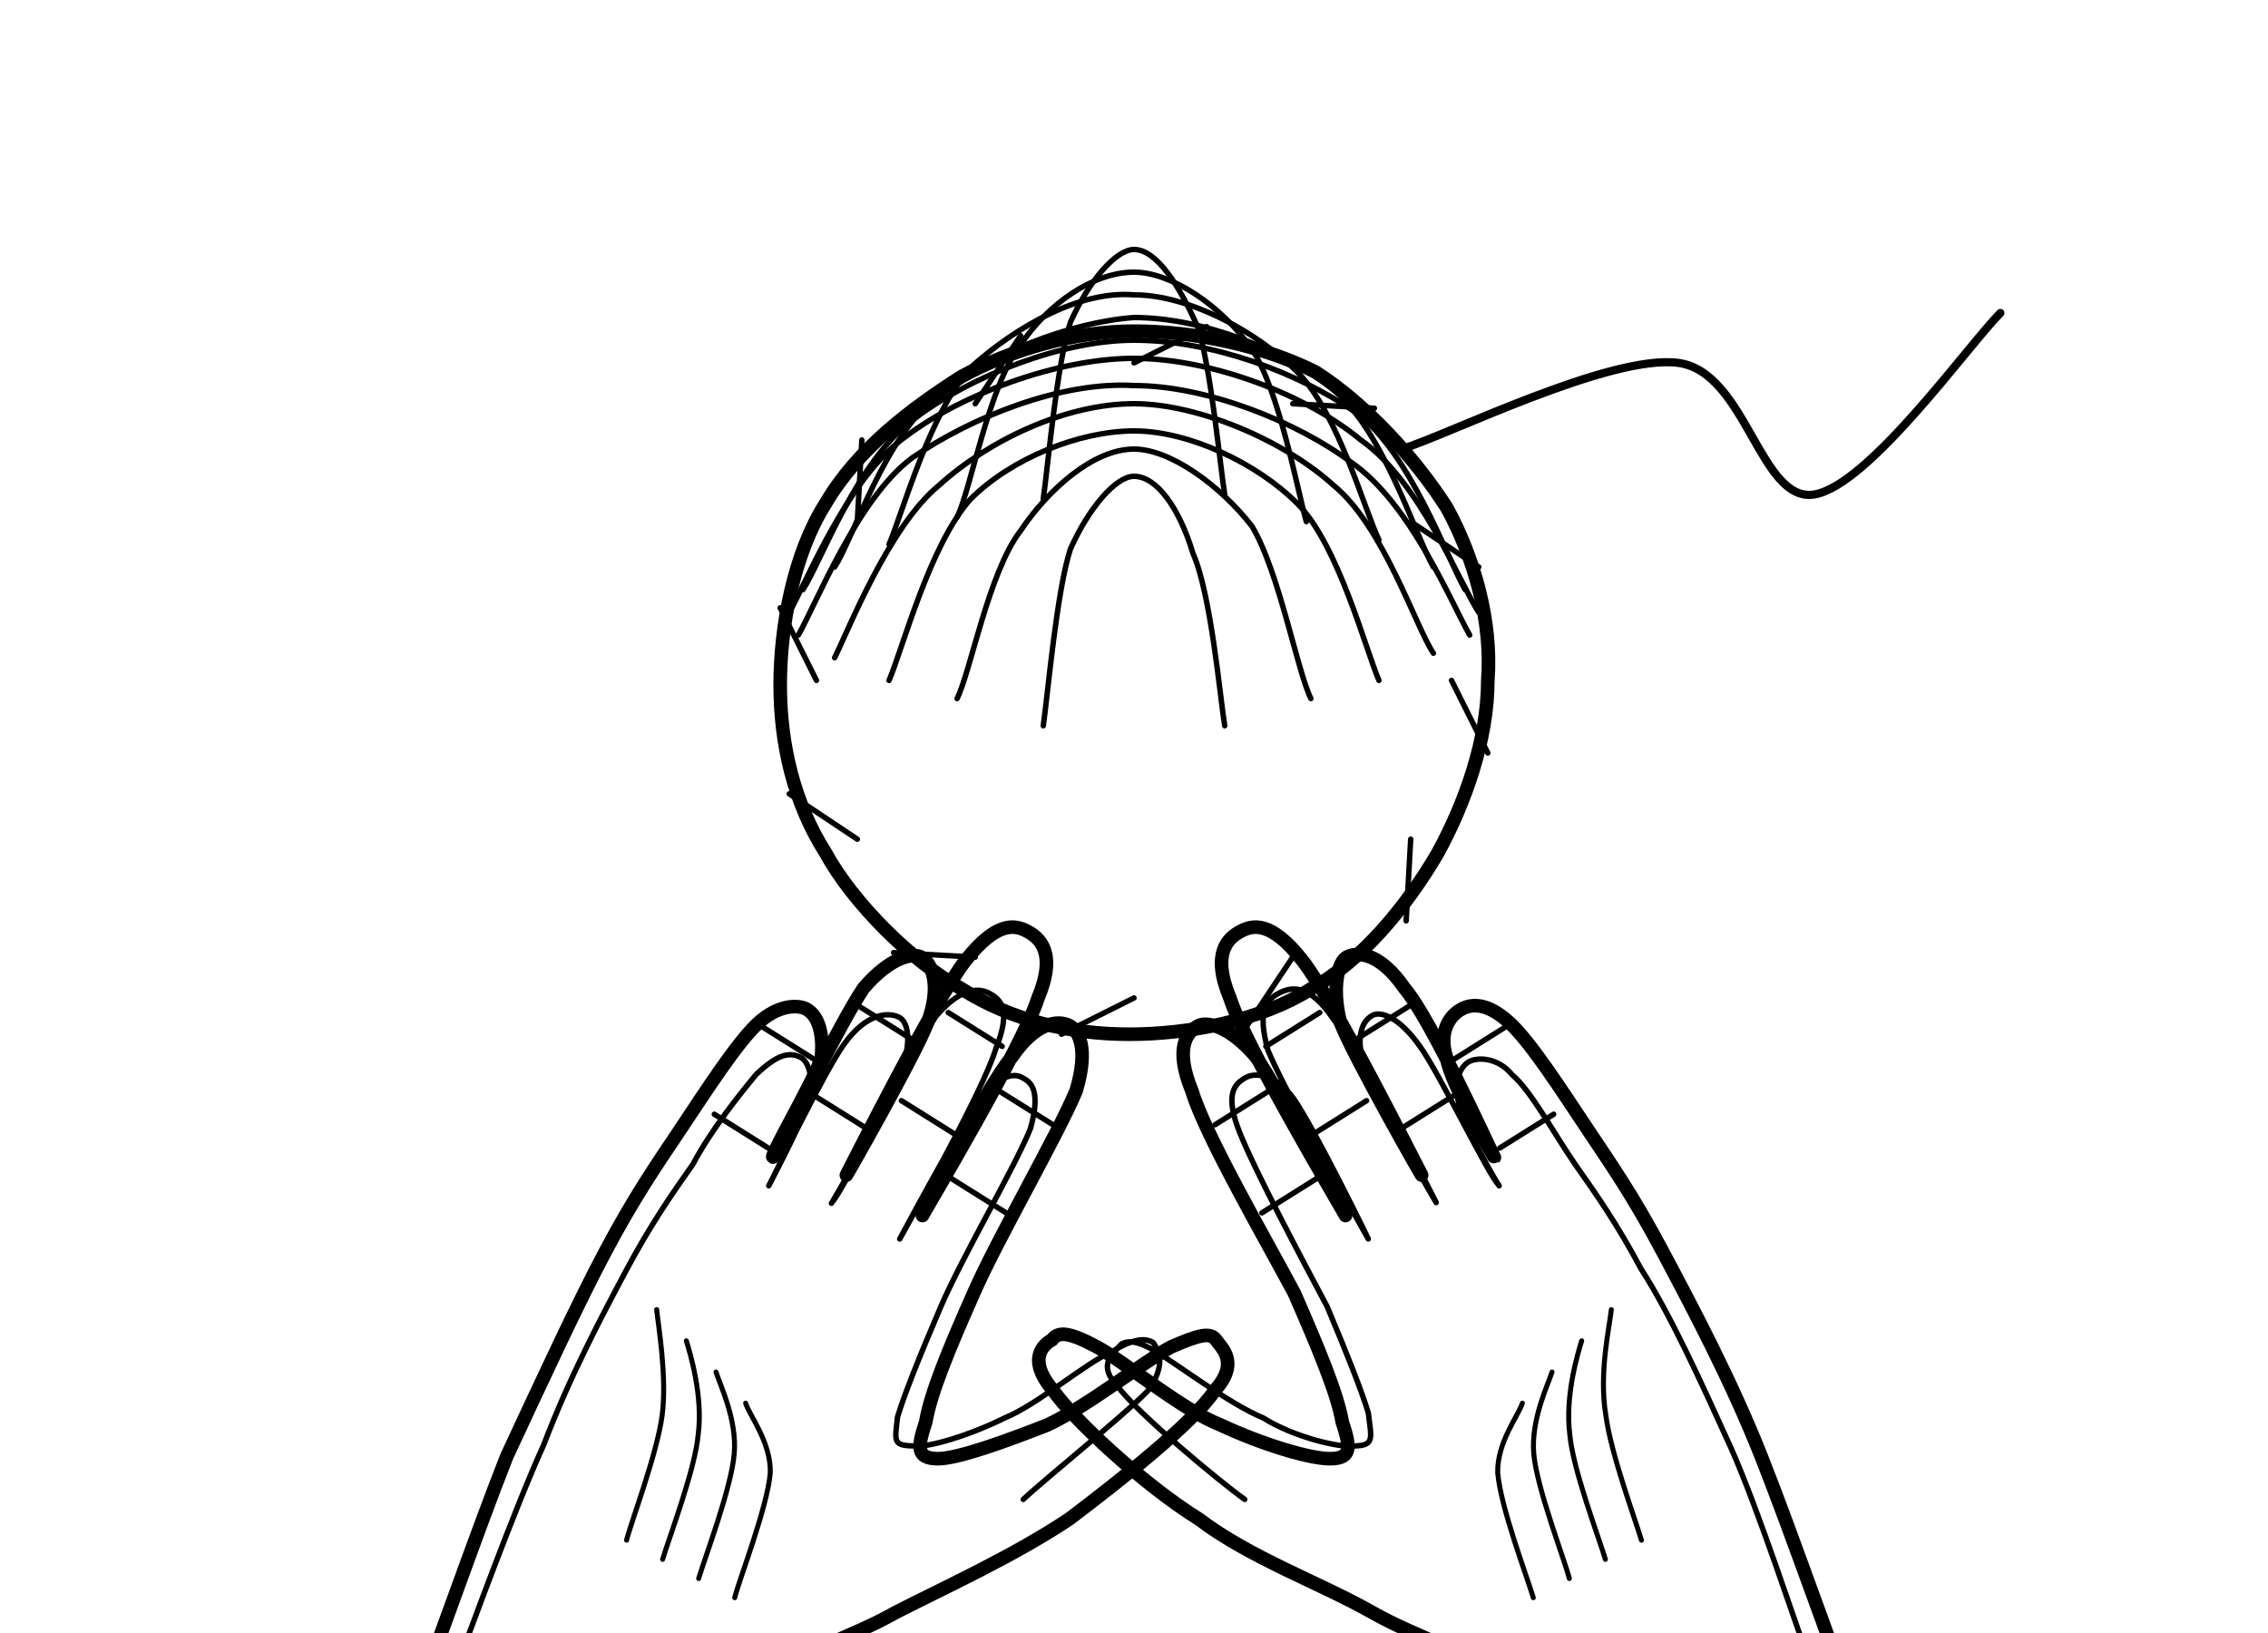
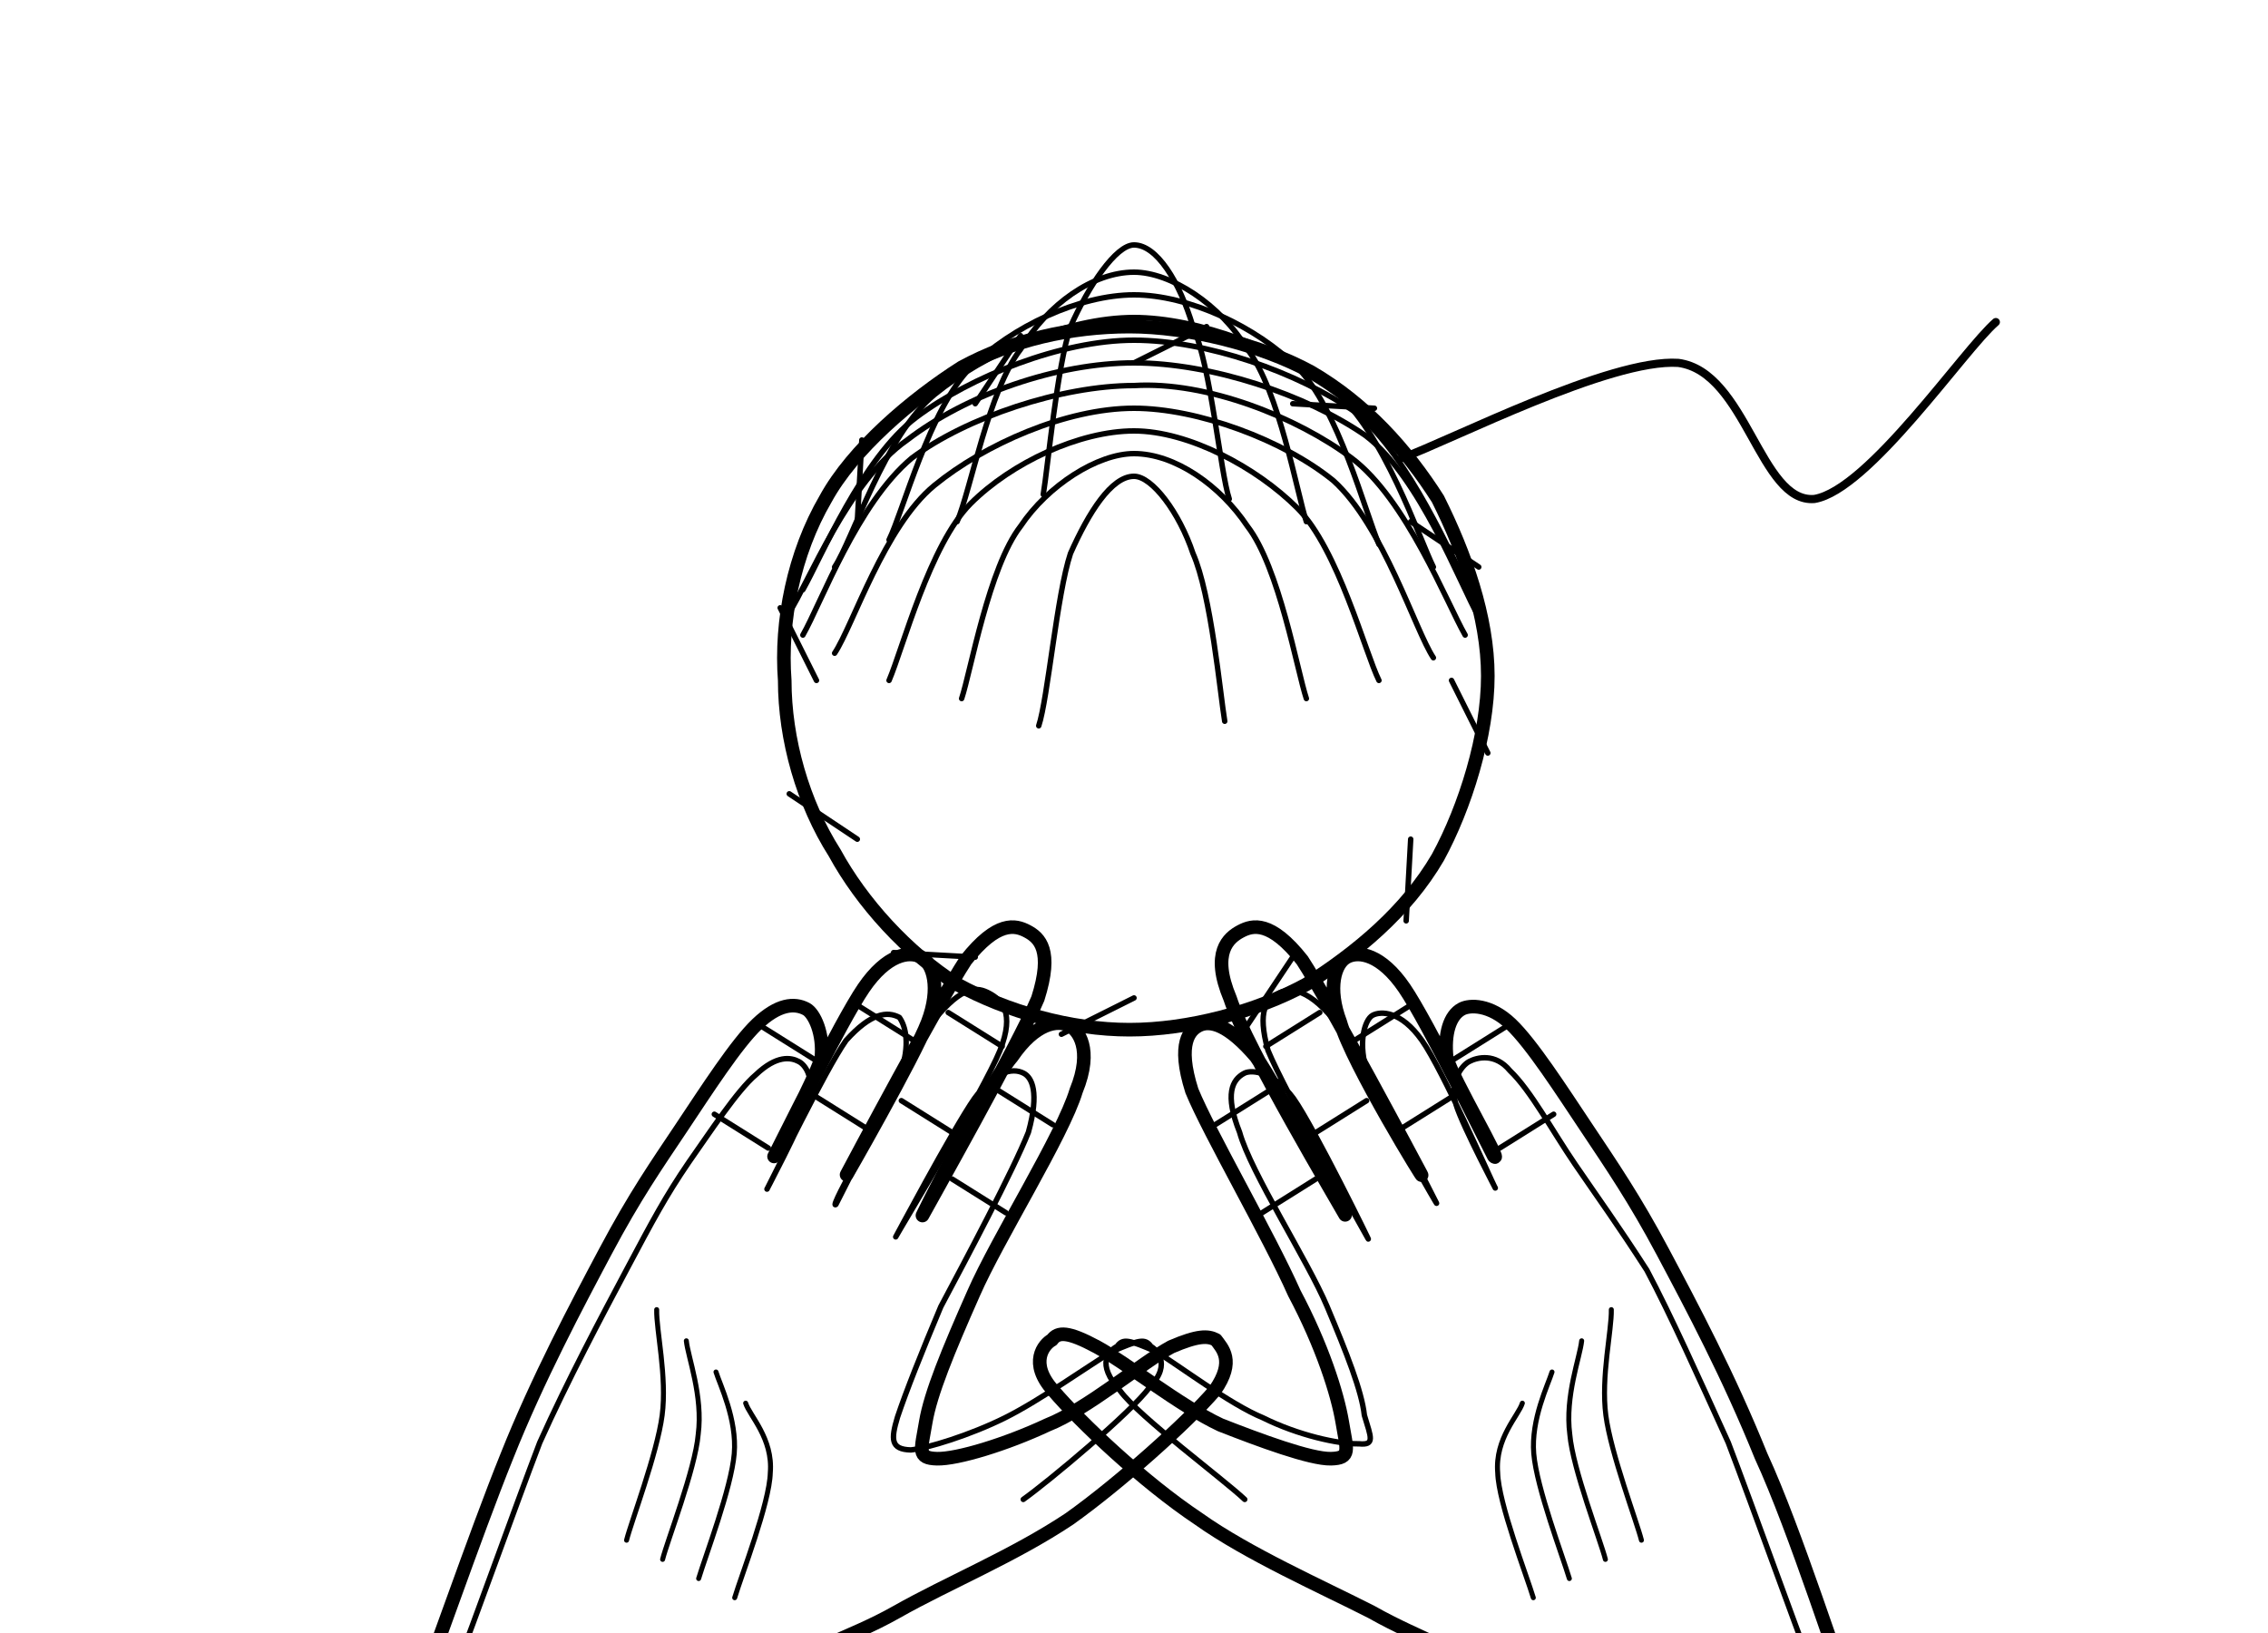
<svg xmlns="http://www.w3.org/2000/svg" viewBox="0 0 500 360" fill="none" stroke="currentColor" stroke-linecap="round" stroke-linejoin="round" aria-hidden="true" focusable="false">
  <g transform="translate(150 330) rotate(28)">
-     <path d="M-30 70C-31 60 -36 28 -38 10C-39 -9 -40 -27 -40 -40C-40 -54 -39 -62 -38 -72C-37 -82 -36 -94 -34 -100C-32 -106 -28 -108 -26 -108C-23 -108 -20 -105 -18 -100C-17 -95 -18 -73 -17 -76C-17 -79 -18 -109 -17 -118C-15 -127 -11 -130 -9 -130C-6 -130 -2 -126 -1 -118C0 -110 -1 -77 -1 -80C-1 -83 -2 -123 0 -134C2 -145 6 -146 9 -146C12 -146 17 -145 18 -134C20 -123 18 -82 18 -80C18 -77 17 -111 19 -120C20 -129 24 -132 27 -132C29 -132 33 -130 35 -120C36 -109 35 -83 36 -70C37 -56 38 -46 40 -40C41 -34 42 -32 46 -34C50 -36 58 -45 64 -52C70 -60 76 -74 80 -80C84 -85 86 -87 88 -86C90 -85 95 -84 93 -76C92 -67 84 -49 78 -36C71 -23 61 -10 54 0C47 11 40 16 36 28C32 39 31 63 30 70" stroke-width="3" />
-     <path d="M-26 56C-27 48 -31 20 -32 4C-34 -12 -34 -27 -34 -38C-34 -50 -33 -58 -32 -66C-32 -75 -30 -85 -29 -90C-27 -96 -25 -98 -22 -98C-20 -98 -17 -95 -16 -90C-15 -86 -15 -67 -15 -70C-15 -72 -16 -98 -15 -105C-14 -113 -10 -116 -7 -116C-5 -116 -2 -113 -1 -105C0 -98 -1 -70 -1 -73C0 -75 -1 -110 0 -120C2 -129 6 -130 8 -130C11 -130 14 -129 15 -120C17 -110 16 -75 16 -73C16 -71 16 -100 17 -107C18 -115 21 -117 23 -117C25 -117 28 -117 30 -108C31 -99 30 -76 31 -64C32 -52 33 -43 34 -38C36 -33 36 -32 40 -34C43 -35 50 -42 55 -49C60 -55 65 -68 69 -73C72 -78 74 -79 76 -79C78 -78 81 -76 80 -69C78 -62 69 -41 67 -35" stroke-width="1.2" />
+     <path d="M-30 70C-31 60 -36 29 -38 10C-40 -8 -40 -27 -40 -40C-40 -54 -39 -62 -38 -72C-37 -82 -36 -94 -34 -100C-32 -106 -29 -108 -26 -108C-24 -108 -20 -105 -18 -100C-17 -95 -17 -73 -17 -76C-17 -79 -18 -109 -17 -118C-16 -127 -12 -130 -9 -130C-6 -130 -2 -126 -1 -118C0 -110 -1 -78 -1 -80C-1 -83 -1 -123 0 -134C2 -145 6 -146 9 -146C12 -146 16 -145 18 -134C19 -123 18 -82 18 -80C18 -77 17 -111 19 -120C20 -129 24 -132 27 -132C29 -132 34 -130 35 -120C37 -110 35 -83 36 -70C37 -56 38 -46 40 -40C42 -34 42 -32 46 -34C50 -36 58 -44 64 -52C70 -59 76 -74 80 -80C84 -85 86 -86 88 -86C90 -85 94 -84 93 -76C91 -67 84 -48 78 -36C71 -23 61 -11 54 0C47 11 40 16 36 28C32 40 31 63 30 70" stroke-width="3" />
+     <path d="M-26 56C-27 47 -31 20 -33 4C-34 -11 -34 -27 -34 -39C-34 -51 -34 -57 -33 -66C-32 -74 -31 -85 -29 -90C-27 -96 -24 -97 -22 -97C-20 -97 -17 -95 -16 -90C-15 -86 -15 -66 -15 -69C-15 -72 -16 -98 -15 -106C-13 -114 -10 -116 -7 -116C-5 -115 -2 -112 -1 -105C0 -98 -1 -71 0 -73C0 -76 -1 -110 0 -119C2 -129 5 -130 8 -130C11 -130 15 -129 16 -120C17 -110 15 -75 15 -73C15 -71 15 -100 16 -108C17 -115 20 -118 23 -118C25 -118 28 -116 30 -107C31 -98 31 -76 31 -64C32 -53 33 -44 34 -38C35 -33 36 -31 40 -33C43 -35 50 -42 55 -49C60 -56 66 -68 69 -73C73 -78 74 -79 76 -78C77 -78 82 -77 80 -70C79 -63 70 -41 67 -35" stroke-width="1.2" />
    <line x1="-33" y1="-78" x2="-19" y2="-77" stroke-width="1.2" />
    <line x1="-33" y1="-100" x2="-19" y2="-99" stroke-width="1.2" />
    <line x1="-16" y1="-92" x2="-2" y2="-91" stroke-width="1.2" />
    <line x1="-16" y1="-114" x2="-2" y2="-113" stroke-width="1.2" />
    <line x1="2" y1="-100" x2="16" y2="-99" stroke-width="1.2" />
    <line x1="2" y1="-122" x2="16" y2="-121" stroke-width="1.2" />
    <line x1="20" y1="-90" x2="34" y2="-89" stroke-width="1.2" />
    <line x1="20" y1="-112" x2="34" y2="-111" stroke-width="1.2" />
-     <path d="M-24 -34C-22 -31 -15 -22 -12 -14C-9 -6 -7 10 -6 14" stroke-width="1.1" />
-     <path d="M-15 -31C-13 -29 -6 -22 -3 -14C0 -7 2 9 3 14" stroke-width="1.1" />
+     <path d="M-24 -34C-22 -30 -15 -22 -12 -14C-9 -6 -7 10 -6 14" stroke-width="1.1" />
+     <path d="M-15 -31C-13 -28 -6 -22 -3 -14C0 -7 2 10 3 14" stroke-width="1.1" />
    <path d="M-6 -28C-4 -26 3 -21 6 -14C9 -7 11 9 12 14" stroke-width="1.1" />
-     <path d="M3 -25C5 -23 12 -20 15 -14C18 -7 20 10 21 14" stroke-width="1.1" />
-     <path d="M-32 52C-27 53 -11 57 0 57C11 57 26 53 32 52" stroke-width="1.4" />
-     <path d="M-32 60C-26 61 -10 65 0 65C11 65 27 61 32 60" stroke-width="2.4" />
-     <path d="M-32 68C-27 69 -11 73 0 73C11 73 27 69 32 68" stroke-width="1.4" />
+     <path d="M3 -25C5 -23 12 -21 15 -14C18 -8 20 9 21 14" stroke-width="1.1" />
+     <path d="M-32 52C-27 53 -11 57 0 57C11 57 27 52 32 52" stroke-width="1.4" />
+     <path d="M-32 60C-27 61 -11 65 0 65C11 65 27 61 32 60" stroke-width="2.4" />
+     <path d="M-32 68C-26 69 -11 73 0 73C10 73 27 69 32 68" stroke-width="1.4" />
    <line x1="-26" y1="54" x2="-24" y2="58" stroke-width="1" />
    <line x1="-20" y1="54" x2="-18" y2="58" stroke-width="1" />
    <line x1="-13" y1="54" x2="-11" y2="58" stroke-width="1" />
    <line x1="-6" y1="54" x2="-4" y2="58" stroke-width="1" />
    <line x1="0" y1="54" x2="2" y2="58" stroke-width="1" />
    <line x1="6" y1="54" x2="8" y2="58" stroke-width="1" />
    <line x1="13" y1="54" x2="15" y2="58" stroke-width="1" />
    <line x1="20" y1="54" x2="22" y2="58" stroke-width="1" />
    <line x1="26" y1="54" x2="28" y2="58" stroke-width="1" />
  </g>
  <g transform="translate(350 330) rotate(-28) scale(-1 1)">
-     <path d="M-30 70C-31 60 -36 28 -38 10C-40 -8 -40 -26 -40 -40C-40 -54 -39 -62 -38 -72C-37 -82 -36 -94 -34 -100C-32 -106 -29 -108 -26 -108C-23 -108 -19 -106 -18 -100C-16 -95 -17 -73 -17 -76C-17 -79 -19 -109 -17 -118C-16 -127 -12 -130 -9 -130C-7 -130 -3 -126 -1 -118C0 -110 -1 -77 -1 -80C-1 -83 -2 -123 0 -134C2 -145 6 -146 9 -146C12 -146 17 -145 18 -134C20 -123 18 -82 18 -80C18 -77 18 -111 19 -120C21 -129 25 -132 27 -132C30 -132 34 -130 35 -120C37 -110 36 -83 36 -70C37 -57 38 -46 40 -40C41 -34 42 -32 46 -34C50 -36 58 -44 64 -52C70 -59 76 -74 80 -80C84 -86 86 -87 88 -86C90 -86 95 -85 93 -76C92 -68 85 -48 78 -36C72 -23 61 -11 54 0C47 11 40 16 36 28C32 39 31 63 30 70" stroke-width="3" />
-     <path d="M-26 56C-27 48 -32 20 -33 5C-34 -11 -35 -27 -34 -39C-34 -50 -33 -58 -32 -66C-31 -75 -31 -85 -29 -90C-28 -95 -24 -97 -22 -97C-20 -97 -17 -95 -16 -91C-14 -86 -15 -67 -15 -70C-14 -72 -15 -98 -14 -105C-13 -113 -10 -116 -8 -116C-5 -116 -2 -113 -1 -106C0 -99 -1 -71 -1 -73C-1 -76 -2 -110 0 -119C1 -129 5 -130 8 -130C11 -130 14 -129 16 -120C17 -110 16 -75 16 -73C16 -71 15 -100 16 -108C17 -115 21 -117 23 -117C26 -117 29 -116 30 -107C31 -98 31 -76 31 -64C32 -53 33 -44 34 -39C36 -34 36 -32 40 -34C43 -35 51 -42 55 -49C60 -55 66 -68 69 -73C72 -78 74 -78 75 -78C77 -77 82 -77 80 -70C79 -63 70 -41 67 -35" stroke-width="1.2" />
+     <path d="M-30 70C-31 60 -37 28 -38 10C-40 -9 -40 -26 -40 -40C-40 -53 -39 -62 -38 -72C-37 -82 -36 -94 -34 -100C-32 -106 -28 -108 -26 -108C-23 -108 -20 -105 -18 -100C-17 -95 -18 -73 -17 -76C-17 -79 -18 -109 -17 -118C-16 -127 -12 -130 -9 -130C-6 -130 -2 -126 -1 -118C1 -109 -1 -77 -1 -80C-1 -83 -1 -123 0 -134C2 -145 6 -146 9 -146C12 -146 17 -145 18 -134C20 -123 18 -82 18 -80C18 -78 18 -112 19 -120C21 -129 24 -132 27 -132C29 -132 33 -131 35 -120C36 -110 35 -84 36 -70C36 -57 38 -46 40 -40C42 -34 42 -32 46 -34C50 -36 58 -45 64 -52C70 -60 76 -74 80 -80C84 -86 86 -87 88 -86C90 -86 95 -84 93 -76C91 -67 85 -49 78 -36C72 -24 61 -10 54 0C47 11 40 17 36 28C32 40 31 63 30 70" stroke-width="3" />
+     <path d="M-26 56C-27 47 -31 20 -33 4C-34 -12 -35 -27 -35 -38C-34 -50 -33 -57 -32 -66C-31 -75 -31 -85 -29 -91C-28 -96 -24 -97 -22 -97C-20 -97 -16 -95 -15 -90C-14 -85 -14 -67 -14 -70C-14 -72 -16 -98 -15 -106C-14 -114 -10 -116 -8 -116C-6 -116 -2 -112 -1 -105C0 -98 -1 -70 -1 -73C-1 -75 -2 -110 0 -119C2 -129 6 -130 8 -130C11 -130 14 -129 16 -120C17 -110 16 -75 16 -73C16 -71 15 -100 16 -108C17 -115 21 -118 23 -118C26 -118 29 -116 30 -107C32 -98 30 -75 31 -64C32 -53 33 -44 35 -39C36 -34 36 -32 39 -34C43 -36 50 -42 55 -49C60 -55 66 -68 69 -73C73 -78 74 -79 76 -78C78 -78 82 -77 80 -69C79 -62 69 -41 67 -35" stroke-width="1.2" />
    <line x1="-33" y1="-78" x2="-19" y2="-77" stroke-width="1.2" />
    <line x1="-33" y1="-100" x2="-19" y2="-99" stroke-width="1.2" />
    <line x1="-16" y1="-92" x2="-2" y2="-91" stroke-width="1.2" />
    <line x1="-16" y1="-114" x2="-2" y2="-113" stroke-width="1.2" />
    <line x1="2" y1="-100" x2="16" y2="-99" stroke-width="1.2" />
    <line x1="2" y1="-122" x2="16" y2="-121" stroke-width="1.2" />
    <line x1="20" y1="-90" x2="34" y2="-89" stroke-width="1.2" />
    <line x1="20" y1="-112" x2="34" y2="-111" stroke-width="1.2" />
-     <path d="M-24 -34C-22 -31 -15 -23 -12 -14C-9 -6 -7 9 -6 14" stroke-width="1.1" />
-     <path d="M-15 -31C-13 -29 -6 -22 -3 -14C0 -7 2 9 3 14" stroke-width="1.1" />
-     <path d="M-6 -28C-4 -26 3 -21 6 -14C9 -7 11 10 12 14" stroke-width="1.1" />
-     <path d="M3 -25C5 -23 12 -20 15 -14C18 -7 20 9 21 14" stroke-width="1.1" />
-     <path d="M-32 52C-27 53 -11 57 0 57C10 57 26 52 32 52" stroke-width="1.4" />
-     <path d="M-32 60C-27 61 -10 65 0 65C11 65 27 61 32 60" stroke-width="2.4" />
-     <path d="M-32 68C-27 69 -10 73 0 73C11 73 26 69 32 68" stroke-width="1.4" />
+     <path d="M-24 -34C-22 -30 -15 -22 -12 -14C-9 -6 -7 10 -6 14" stroke-width="1.1" />
+     <path d="M-15 -31C-13 -28 -6 -22 -3 -14C0 -7 2 10 3 14" stroke-width="1.1" />
+     <path d="M-6 -28C-4 -26 3 -21 6 -14C9 -7 11 9 12 14" stroke-width="1.1" />
+     <path d="M3 -25C5 -23 12 -21 15 -14C18 -8 20 9 21 14" stroke-width="1.1" />
+     <path d="M-32 52C-27 53 -11 57 0 57C10 57 27 53 32 52" stroke-width="1.4" />
+     <path d="M-32 60C-26 61 -11 65 0 65C10 65 27 61 32 60" stroke-width="2.4" />
+     <path d="M-32 68C-26 69 -11 73 0 73C11 73 27 69 32 68" stroke-width="1.4" />
    <line x1="-26" y1="54" x2="-24" y2="58" stroke-width="1" />
    <line x1="-20" y1="54" x2="-18" y2="58" stroke-width="1" />
    <line x1="-13" y1="54" x2="-11" y2="58" stroke-width="1" />
    <line x1="-6" y1="54" x2="-4" y2="58" stroke-width="1" />
    <line x1="0" y1="54" x2="2" y2="58" stroke-width="1" />
    <line x1="6" y1="54" x2="8" y2="58" stroke-width="1" />
    <line x1="13" y1="54" x2="15" y2="58" stroke-width="1" />
    <line x1="20" y1="54" x2="22" y2="58" stroke-width="1" />
    <line x1="26" y1="54" x2="28" y2="58" stroke-width="1" />
  </g>
-   <path d="M328 150C328 163 323 177 317 188C310 200 300 212 289 218C278 225 262 228 249 228C236 228 223 225 212 218C201 212 188 199 182 188C175 177 172 164 172 151C172 138 175 122 182 111C189 99 201 90 212 83C223 77 237 73 250 73C263 73 278 76 290 82C301 89 312 101 319 112C325 123 329 137 328 150Z" stroke-width="3" />
-   <path d="M230 110C231 103 233 80 236 71C240 62 246 55 250 55C255 55 260 63 264 72C267 81 269 103 270 109" stroke-width="1.2" />
-   <path d="M211 114C214 108 218 85 225 76C231 67 241 60 250 60C258 60 269 67 276 77C282 86 286 108 288 115" stroke-width="1.2" />
-   <path d="M196 120C199 113 205 91 214 81C224 72 238 64 250 65C262 65 277 73 286 82C295 91 301 113 304 119" stroke-width="1.2" />
-   <path d="M184 125C188 119 195 96 207 87C218 78 236 71 250 70C265 70 283 77 294 86C305 95 312 118 316 125" stroke-width="1.2" />
-   <path d="M177 130C181 124 189 101 202 92C214 83 234 75 250 75C267 75 286 82 299 91C311 100 319 123 323 130" stroke-width="1.2" />
-   <path d="M174 135C178 128 187 105 200 96C212 87 233 79 250 79C267 79 288 87 300 97C313 106 322 129 326 135" stroke-width="1.2" />
-   <path d="M176 140C180 133 189 110 201 101C214 92 234 84 250 85C266 85 286 93 298 102C311 111 320 133 324 140" stroke-width="1.2" />
-   <path d="M184 145C187 139 196 116 207 107C218 97 235 89 250 89C264 89 283 97 294 107C305 116 312 138 316 144" stroke-width="1.2" />
-   <path d="M196 150C199 143 205 120 214 110C223 101 238 95 250 95C262 95 277 102 286 111C295 120 301 143 304 150" stroke-width="1.2" />
-   <path d="M211 154C214 148 218 126 225 117C231 108 241 99 250 99C258 99 269 107 276 116C282 126 286 148 289 154" stroke-width="1.2" />
-   <path d="M230 160C231 153 233 130 236 121C240 112 246 105 250 105C255 105 260 112 263 122C267 131 269 154 270 160" stroke-width="1.2" />
+   <path d="M328 149C328 162 323 178 317 189C310 201 299 210 288 217C277 223 262 227 249 227C236 227 222 223 211 217C200 210 190 199 184 188C177 177 173 163 173 150C172 137 175 122 182 110C188 99 201 88 212 81C223 75 236 72 249 72C262 72 278 76 289 82C301 89 310 99 317 110C323 122 328 136 328 149Z" stroke-width="3" />
+   <path d="M230 109C231 103 233 81 236 72C240 63 246 54 250 54C255 54 260 62 263 72C267 81 269 104 271 110" stroke-width="1.2" />
+   <path d="M211 115C214 108 218 86 225 77C231 67 241 60 250 60C258 60 269 67 275 77C282 86 286 109 288 115" stroke-width="1.2" />
+   <path d="M196 119C199 113 205 90 214 81C223 72 238 65 250 65C262 65 277 72 286 81C295 90 301 113 304 120" stroke-width="1.2" />
+   <path d="M184 125C188 119 195 96 206 87C217 78 235 70 250 70C264 70 283 77 294 86C305 95 313 119 316 125" stroke-width="1.2" />
+   <path d="M177 130C181 123 190 101 202 92C214 83 234 75 250 75C266 75 286 82 299 91C311 101 320 123 324 130" stroke-width="1.2" />
+   <path d="M174 135C178 129 187 106 200 97C213 87 233 80 250 80C267 80 288 87 301 96C313 105 322 129 326 136" stroke-width="1.2" />
+   <path d="M177 140C181 133 189 111 201 101C213 92 234 85 250 85C266 84 286 92 298 101C310 110 319 133 323 140" stroke-width="1.2" />
+   <path d="M184 144C188 138 195 116 206 107C217 98 235 90 250 90C264 90 283 97 294 106C305 116 312 139 316 145" stroke-width="1.2" />
+   <path d="M196 150C199 143 205 120 214 111C223 102 238 95 250 95C262 95 277 103 286 112C295 121 301 144 304 150" stroke-width="1.2" />
+   <path d="M212 154C214 148 218 125 225 116C231 107 242 100 250 100C259 100 269 107 275 116C282 125 286 148 288 154" stroke-width="1.2" />
+   <path d="M229 160C231 154 233 131 236 122C240 113 245 105 250 105C254 105 260 113 263 122C267 131 269 153 270 159" stroke-width="1.2" />
  <line x1="320" y1="150" x2="328" y2="166" stroke-width="1.2" />
  <line x1="311" y1="185" x2="310" y2="203" stroke-width="1.2" />
  <line x1="285" y1="211" x2="275" y2="226" stroke-width="1.2" />
  <line x1="250" y1="220" x2="234" y2="228" stroke-width="1.2" />
  <line x1="215" y1="211" x2="197" y2="210" stroke-width="1.2" />
  <line x1="189" y1="185" x2="174" y2="175" stroke-width="1.2" />
  <line x1="180" y1="150" x2="172" y2="134" stroke-width="1.2" />
  <line x1="189" y1="115" x2="190" y2="97" stroke-width="1.2" />
  <line x1="215" y1="89" x2="225" y2="74" stroke-width="1.2" />
  <line x1="250" y1="80" x2="266" y2="72" stroke-width="1.2" />
  <line x1="285" y1="89" x2="303" y2="90" stroke-width="1.2" />
  <line x1="311" y1="115" x2="326" y2="125" stroke-width="1.2" />
-   <path d="M309 99C319 96 355 78 370 80C385 82 388 111 400 109C412 107 434 76 441 69" stroke-width="1.8" />
+   <path d="M309 101C320 97 355 79 370 80C385 82 388 111 400 110C412 108 433 77 440 71" stroke-width="1.8" />
</svg>
